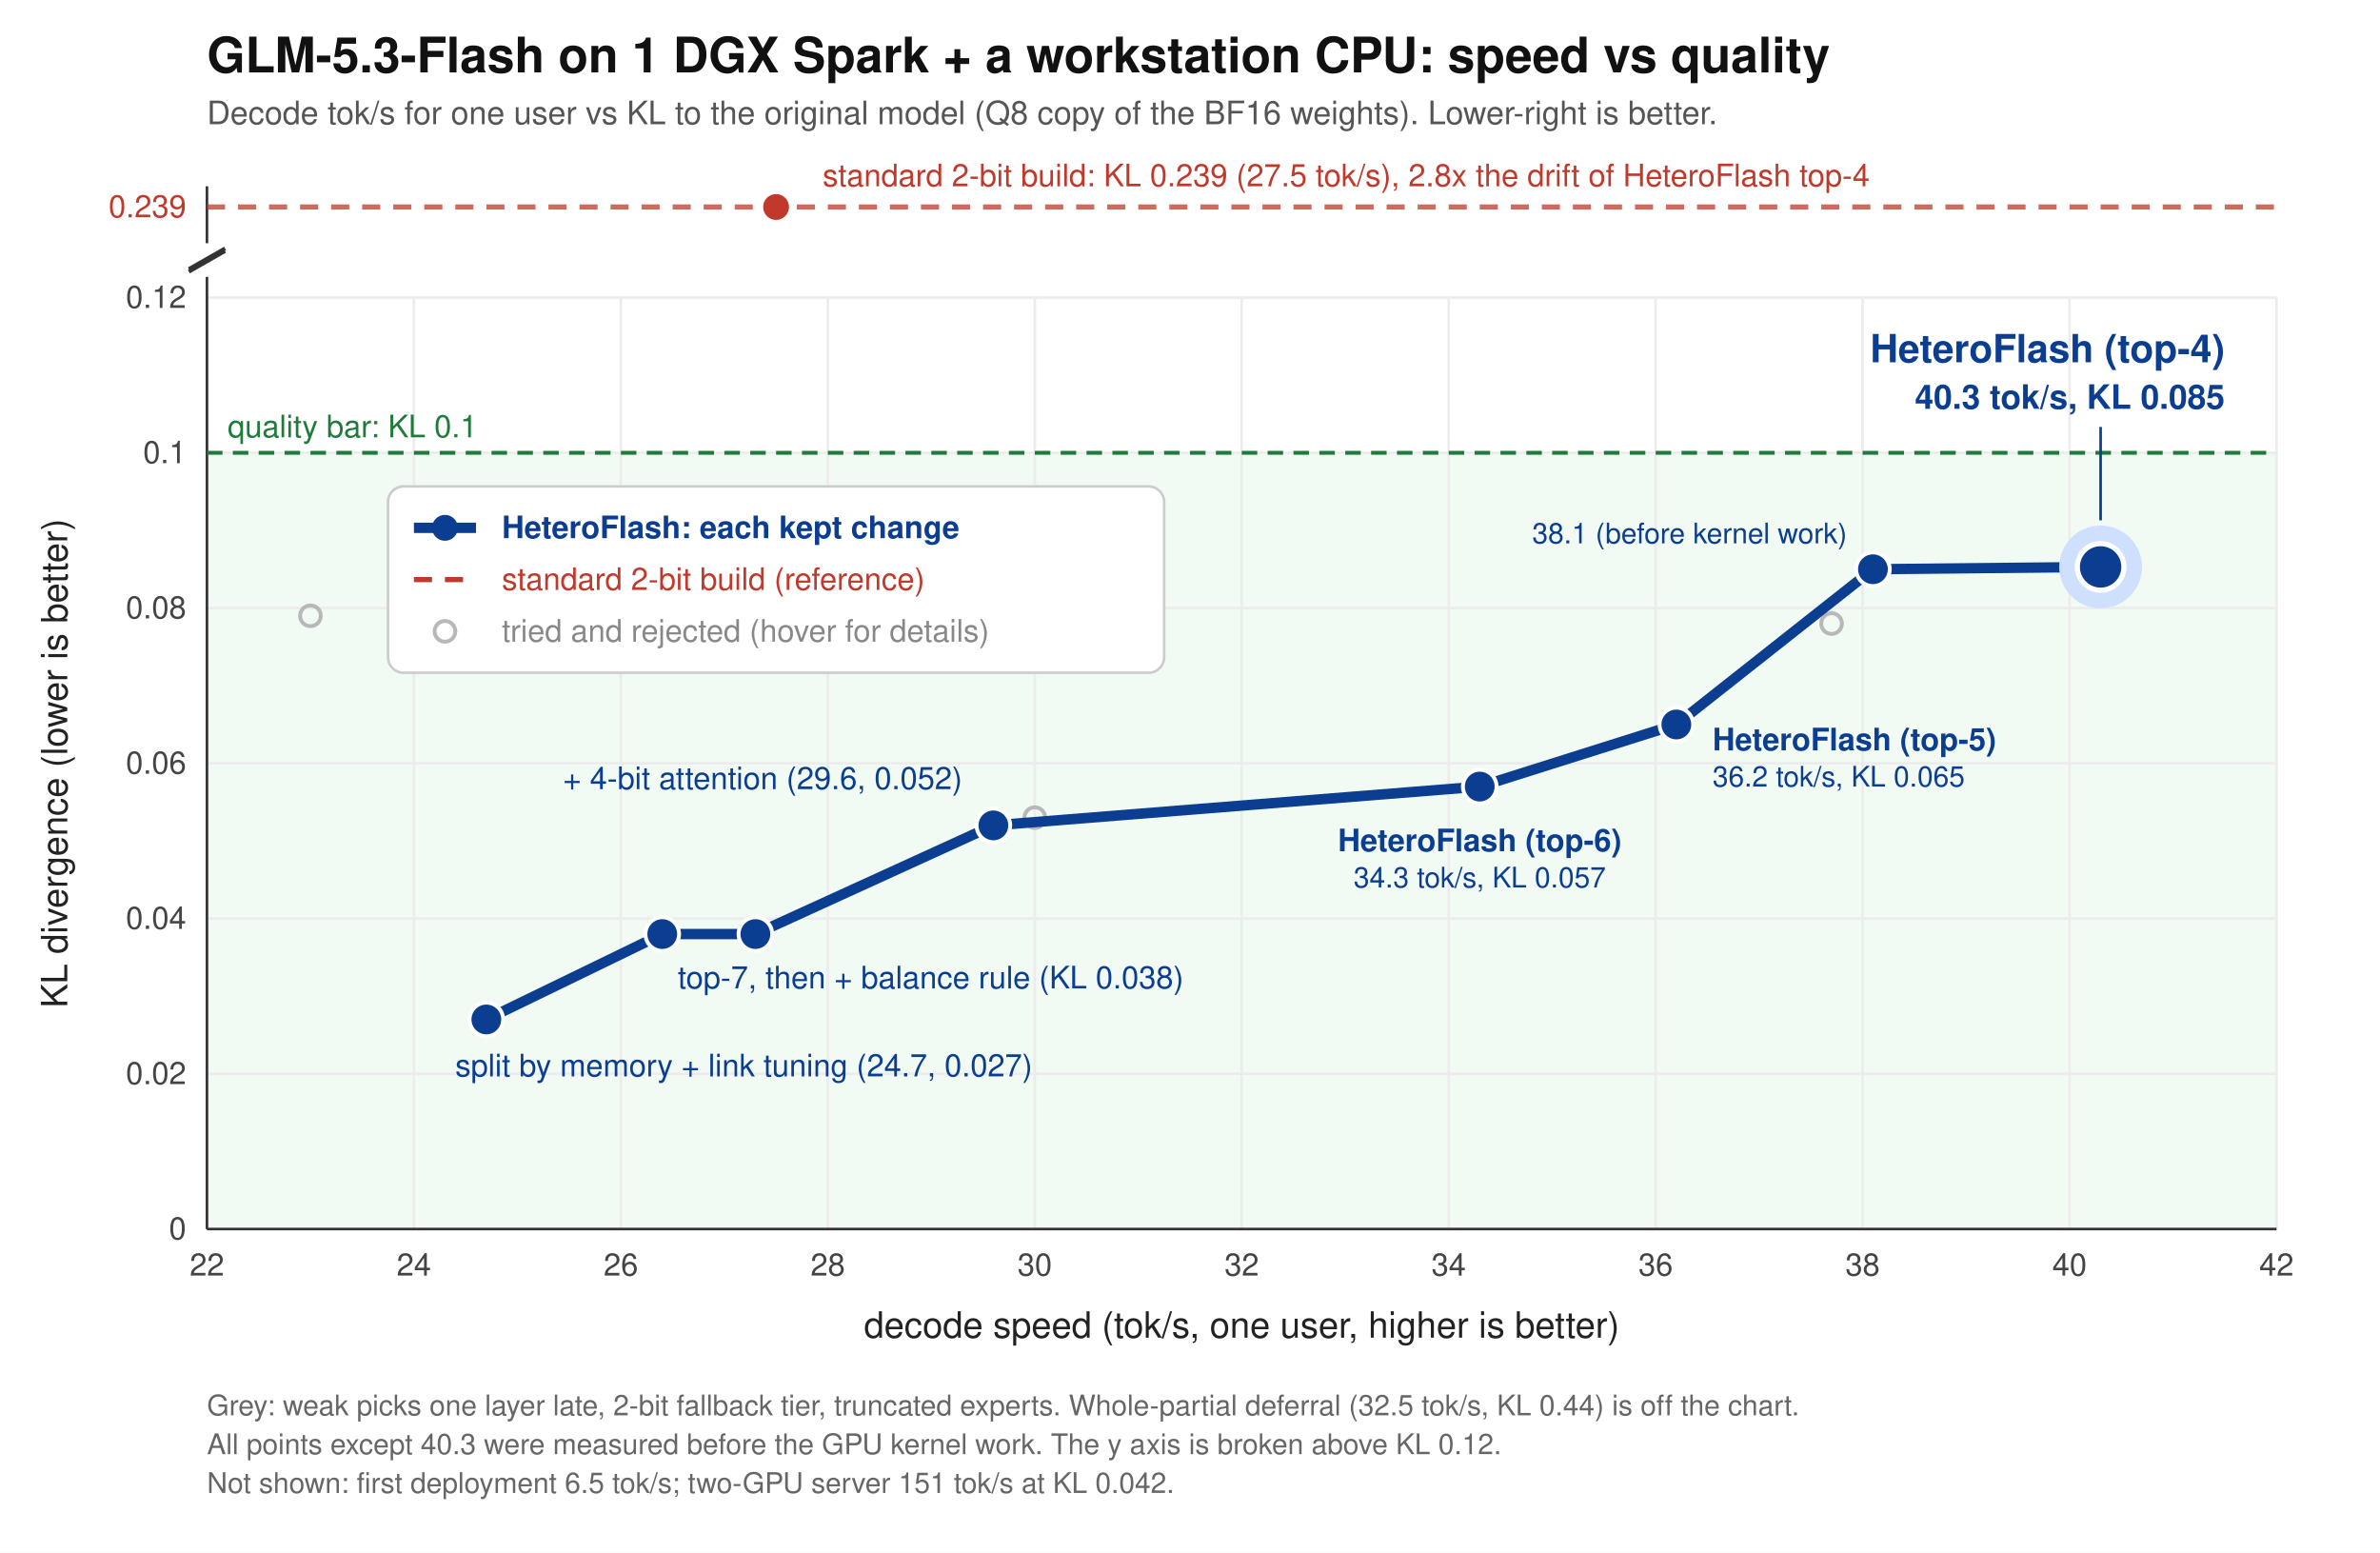
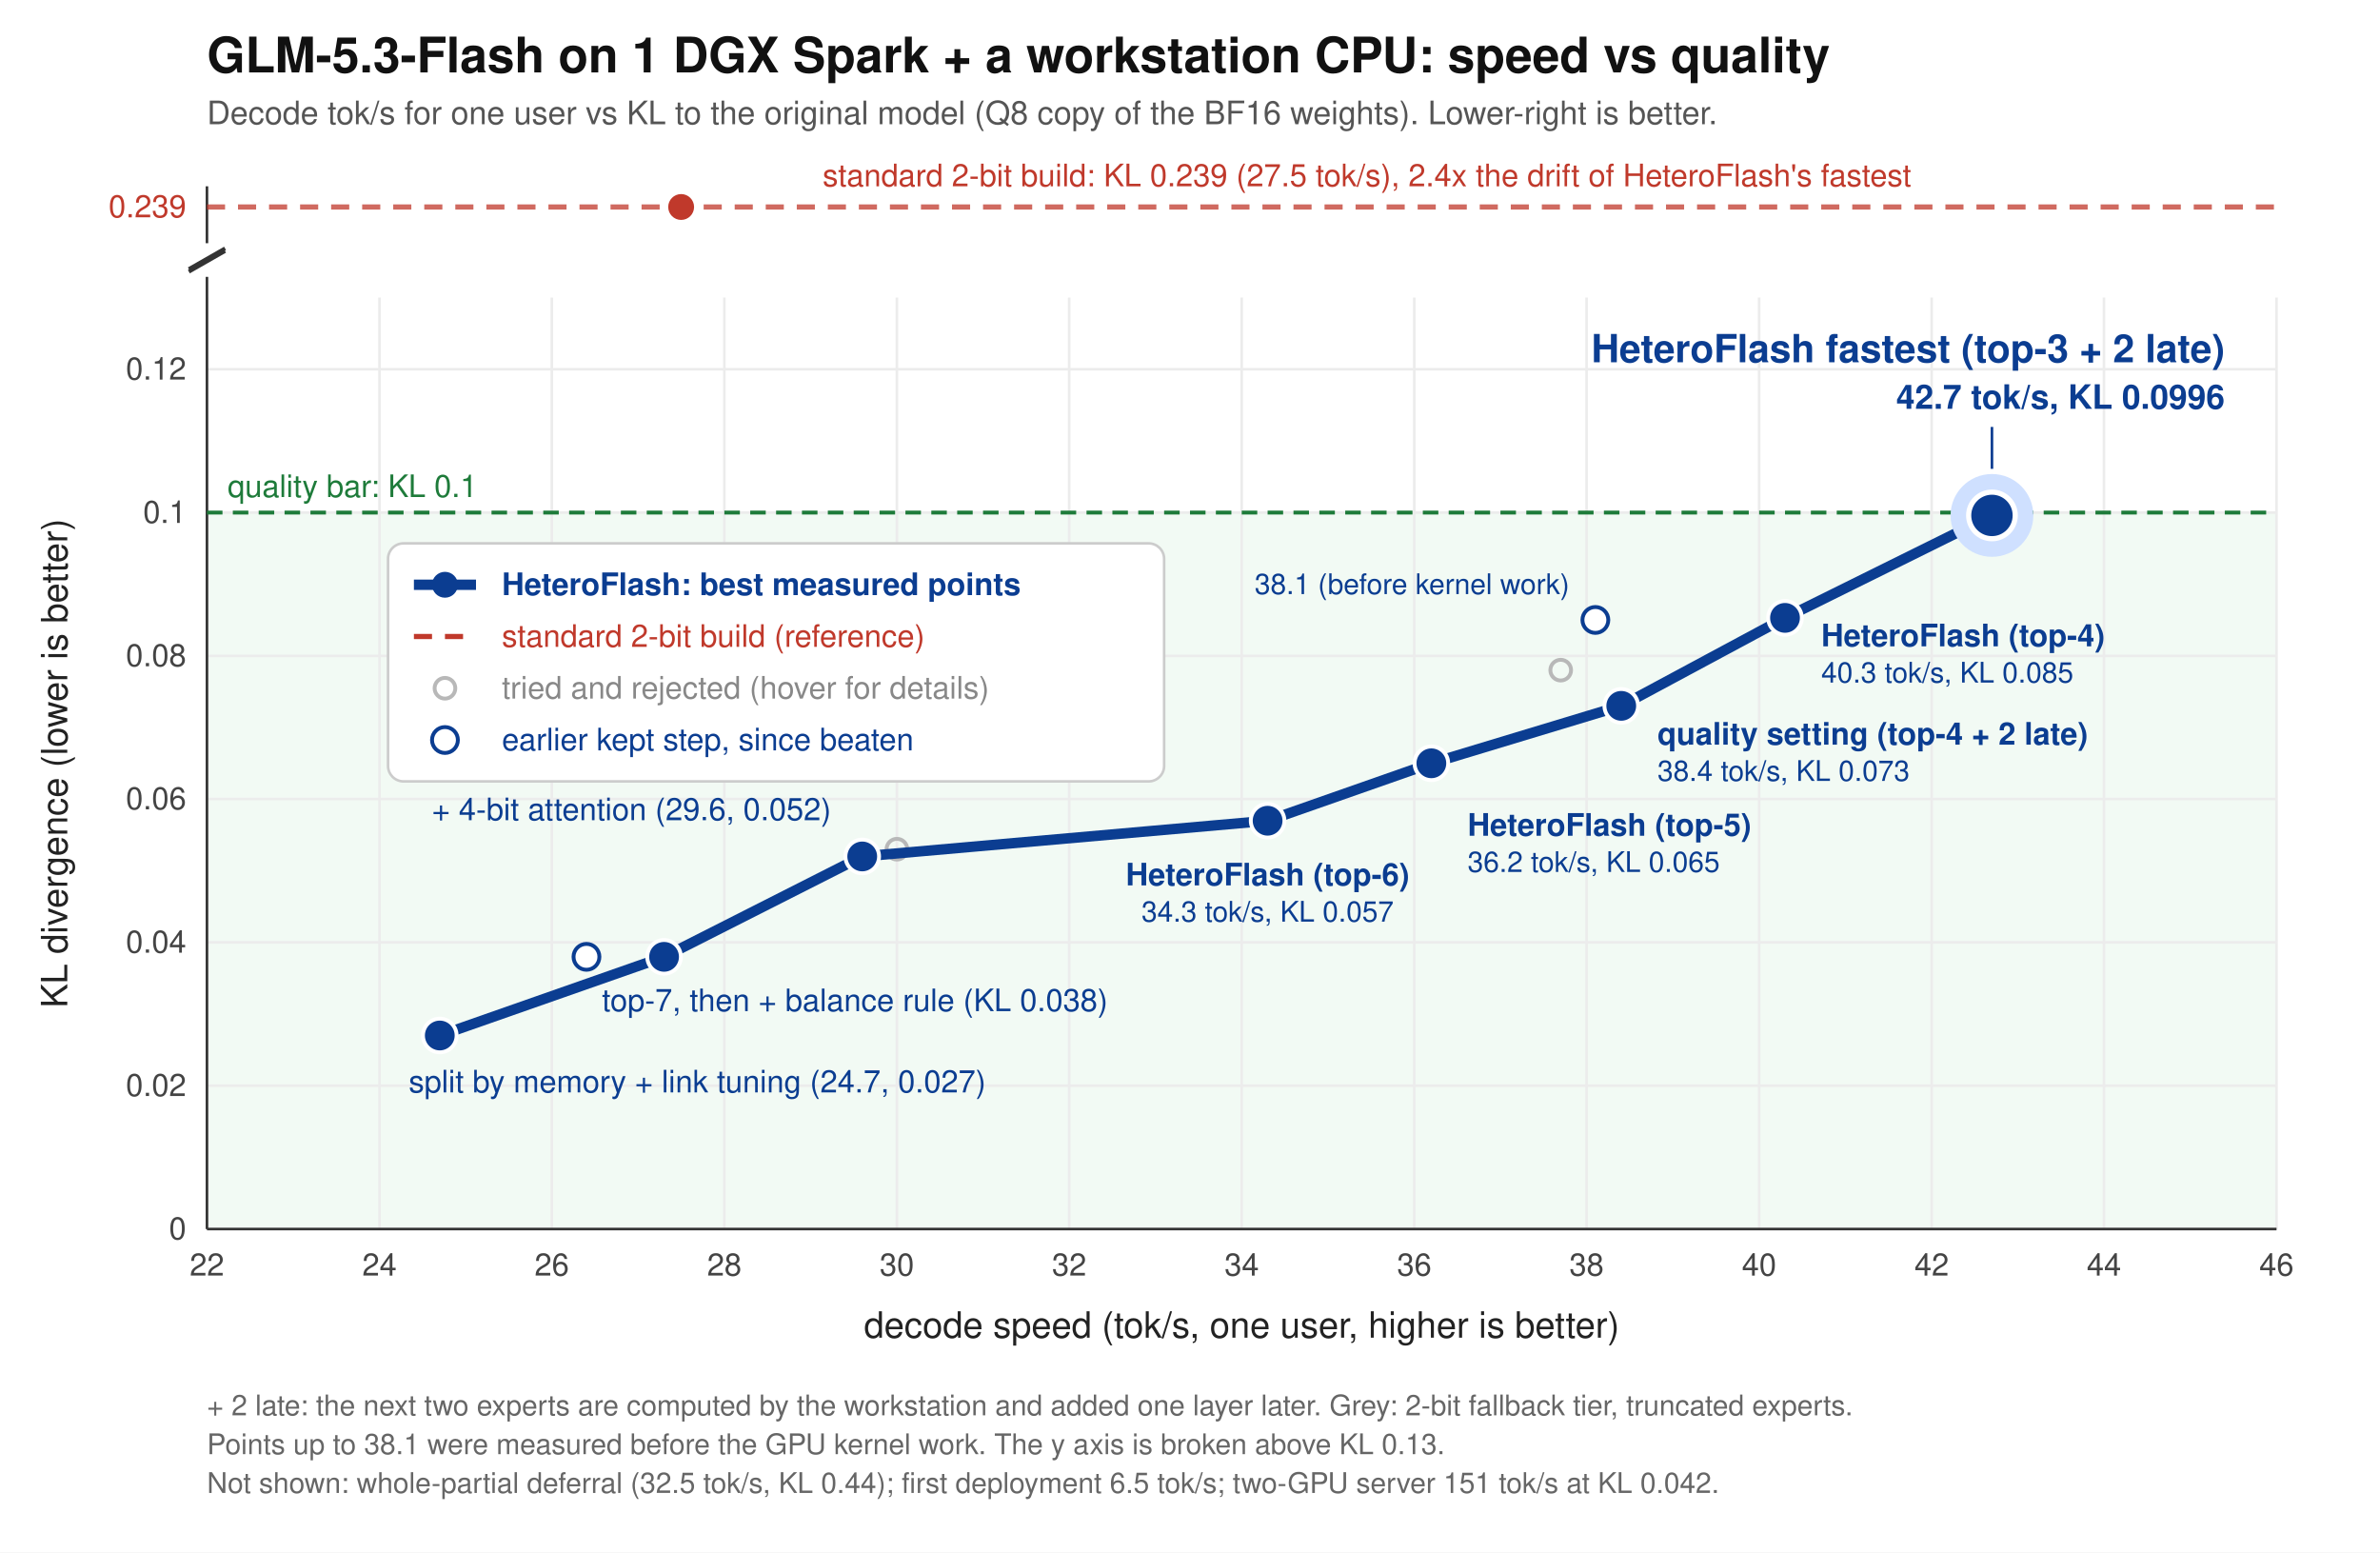
<svg xmlns="http://www.w3.org/2000/svg" viewBox="0 0 920 600" width="920" height="600" font-family="Helvetica,Arial,sans-serif">
  <rect width="920" height="600" fill="#ffffff" />
  <text x="80.0" y="28.0" font-size="19" fill="#111" text-anchor="start" font-weight="bold">GLM-5.3-Flash on 1 DGX Spark + a workstation CPU: speed vs quality</text>
  <text x="80.0" y="48.0" font-size="12.5" fill="#555" text-anchor="start">Decode tok/s for one user vs KL to the original model (Q8 copy of the BF16 weights). Lower-right is better.</text>
-   <rect x="80" y="175.0" width="800" height="300.0" fill="#f2faf4" />
+   <rect x="80" y="198.1" width="800" height="276.9" fill="#f2faf4" />
  <line x1="80.0" y1="475" x2="80.0" y2="115" stroke="#ececec" />
  <text x="80.0" y="493.0" font-size="12" fill="#444" text-anchor="middle">22</text>
-   <line x1="160.0" y1="475" x2="160.0" y2="115" stroke="#ececec" />
-   <text x="160.0" y="493.0" font-size="12" fill="#444" text-anchor="middle">24</text>
-   <line x1="240.0" y1="475" x2="240.0" y2="115" stroke="#ececec" />
-   <text x="240.0" y="493.0" font-size="12" fill="#444" text-anchor="middle">26</text>
-   <line x1="320.0" y1="475" x2="320.0" y2="115" stroke="#ececec" />
-   <text x="320.0" y="493.0" font-size="12" fill="#444" text-anchor="middle">28</text>
-   <line x1="400.0" y1="475" x2="400.0" y2="115" stroke="#ececec" />
-   <text x="400.0" y="493.0" font-size="12" fill="#444" text-anchor="middle">30</text>
+   <line x1="146.7" y1="475" x2="146.7" y2="115" stroke="#ececec" />
+   <text x="146.7" y="493.0" font-size="12" fill="#444" text-anchor="middle">24</text>
+   <line x1="213.3" y1="475" x2="213.3" y2="115" stroke="#ececec" />
+   <text x="213.3" y="493.0" font-size="12" fill="#444" text-anchor="middle">26</text>
+   <line x1="280.0" y1="475" x2="280.0" y2="115" stroke="#ececec" />
+   <text x="280.0" y="493.0" font-size="12" fill="#444" text-anchor="middle">28</text>
+   <line x1="346.7" y1="475" x2="346.7" y2="115" stroke="#ececec" />
+   <text x="346.7" y="493.0" font-size="12" fill="#444" text-anchor="middle">30</text>
+   <line x1="413.3" y1="475" x2="413.3" y2="115" stroke="#ececec" />
+   <text x="413.3" y="493.0" font-size="12" fill="#444" text-anchor="middle">32</text>
  <line x1="480.0" y1="475" x2="480.0" y2="115" stroke="#ececec" />
-   <text x="480.0" y="493.0" font-size="12" fill="#444" text-anchor="middle">32</text>
-   <line x1="560.0" y1="475" x2="560.0" y2="115" stroke="#ececec" />
-   <text x="560.0" y="493.0" font-size="12" fill="#444" text-anchor="middle">34</text>
-   <line x1="640.0" y1="475" x2="640.0" y2="115" stroke="#ececec" />
-   <text x="640.0" y="493.0" font-size="12" fill="#444" text-anchor="middle">36</text>
-   <line x1="720.0" y1="475" x2="720.0" y2="115" stroke="#ececec" />
-   <text x="720.0" y="493.0" font-size="12" fill="#444" text-anchor="middle">38</text>
-   <line x1="800.0" y1="475" x2="800.0" y2="115" stroke="#ececec" />
-   <text x="800.0" y="493.0" font-size="12" fill="#444" text-anchor="middle">40</text>
+   <text x="480.0" y="493.0" font-size="12" fill="#444" text-anchor="middle">34</text>
+   <line x1="546.7" y1="475" x2="546.7" y2="115" stroke="#ececec" />
+   <text x="546.7" y="493.0" font-size="12" fill="#444" text-anchor="middle">36</text>
+   <line x1="613.3" y1="475" x2="613.3" y2="115" stroke="#ececec" />
+   <text x="613.3" y="493.0" font-size="12" fill="#444" text-anchor="middle">38</text>
+   <line x1="680.0" y1="475" x2="680.0" y2="115" stroke="#ececec" />
+   <text x="680.0" y="493.0" font-size="12" fill="#444" text-anchor="middle">40</text>
+   <line x1="746.7" y1="475" x2="746.7" y2="115" stroke="#ececec" />
+   <text x="746.7" y="493.0" font-size="12" fill="#444" text-anchor="middle">42</text>
+   <line x1="813.3" y1="475" x2="813.3" y2="115" stroke="#ececec" />
+   <text x="813.3" y="493.0" font-size="12" fill="#444" text-anchor="middle">44</text>
  <line x1="880.0" y1="475" x2="880.0" y2="115" stroke="#ececec" />
-   <text x="880.0" y="493.0" font-size="12" fill="#444" text-anchor="middle">42</text>
+   <text x="880.0" y="493.0" font-size="12" fill="#444" text-anchor="middle">46</text>
  <line x1="80" y1="475.0" x2="880" y2="475.0" stroke="#ececec" />
  <text x="72.0" y="479.0" font-size="12" fill="#444" text-anchor="end">0</text>
-   <line x1="80" y1="415.0" x2="880" y2="415.0" stroke="#ececec" />
-   <text x="72.0" y="419.0" font-size="12" fill="#444" text-anchor="end">0.02</text>
-   <line x1="80" y1="355.0" x2="880" y2="355.0" stroke="#ececec" />
-   <text x="72.0" y="359.0" font-size="12" fill="#444" text-anchor="end">0.04</text>
-   <line x1="80" y1="295.0" x2="880" y2="295.0" stroke="#ececec" />
-   <text x="72.0" y="299.0" font-size="12" fill="#444" text-anchor="end">0.06</text>
-   <line x1="80" y1="235.0" x2="880" y2="235.0" stroke="#ececec" />
-   <text x="72.0" y="239.0" font-size="12" fill="#444" text-anchor="end">0.08</text>
-   <line x1="80" y1="175.0" x2="880" y2="175.0" stroke="#ececec" />
-   <text x="72.0" y="179.0" font-size="12" fill="#444" text-anchor="end">0.1</text>
-   <line x1="80" y1="115.0" x2="880" y2="115.0" stroke="#ececec" />
-   <text x="72.0" y="119.0" font-size="12" fill="#444" text-anchor="end">0.12</text>
+   <line x1="80" y1="419.6" x2="880" y2="419.6" stroke="#ececec" />
+   <text x="72.0" y="423.6" font-size="12" fill="#444" text-anchor="end">0.02</text>
+   <line x1="80" y1="364.2" x2="880" y2="364.2" stroke="#ececec" />
+   <text x="72.0" y="368.2" font-size="12" fill="#444" text-anchor="end">0.04</text>
+   <line x1="80" y1="308.8" x2="880" y2="308.8" stroke="#ececec" />
+   <text x="72.0" y="312.8" font-size="12" fill="#444" text-anchor="end">0.06</text>
+   <line x1="80" y1="253.5" x2="880" y2="253.5" stroke="#ececec" />
+   <text x="72.0" y="257.5" font-size="12" fill="#444" text-anchor="end">0.08</text>
+   <line x1="80" y1="198.1" x2="880" y2="198.1" stroke="#ececec" />
+   <text x="72.0" y="202.1" font-size="12" fill="#444" text-anchor="end">0.1</text>
+   <line x1="80" y1="142.7" x2="880" y2="142.7" stroke="#ececec" />
+   <text x="72.0" y="146.7" font-size="12" fill="#444" text-anchor="end">0.12</text>
  <text x="72.0" y="84.0" font-size="12" fill="#c0392b" text-anchor="end">0.239</text>
  <line x1="80" y1="475" x2="880" y2="475" stroke="#333" />
  <line x1="80" y1="475" x2="80" y2="107" stroke="#333" />
  <line x1="80" y1="72" x2="80" y2="94" stroke="#333" />
  <line x1="73" y1="105" x2="87" y2="97" stroke="#333" stroke-width="1.5" />
  <line x1="73" y1="104" x2="87" y2="96" stroke="#333" stroke-width="1.5" />
-   <line x1="80" y1="175.0" x2="880" y2="175.0" stroke="#1e7b3a" stroke-width="1.5" stroke-dasharray="6 4" />
-   <text x="88.0" y="169.0" font-size="12" fill="#1e7b3a" text-anchor="start">quality bar: KL 0.1</text>
+   <line x1="80" y1="198.1" x2="880" y2="198.1" stroke="#1e7b3a" stroke-width="1.5" stroke-dasharray="6 4" />
+   <text x="88.0" y="192.1" font-size="12" fill="#1e7b3a" text-anchor="start">quality bar: KL 0.1</text>
  <line x1="80" y1="80" x2="880" y2="80" stroke="#c0392b" stroke-opacity="0.75" stroke-width="2" stroke-dasharray="7 5" />
-   <text x="318.0" y="72.0" font-size="12" fill="#c0392b" text-anchor="start">standard 2-bit build: KL 0.239 (27.5 tok/s), 2.8x the drift of HeteroFlash top-4</text>
+   <text x="318.0" y="72.0" font-size="12" fill="#c0392b" text-anchor="start">standard 2-bit build: KL 0.239 (27.5 tok/s), 2.4x the drift of HeteroFlash's fastest</text>
  <g>
-     <circle cx="300.0" cy="80.0" r="12" fill="#fff" fill-opacity="0" />
-     <circle cx="300.0" cy="80" r="5" fill="#c0392b" />
+     <circle cx="263.3" cy="80.0" r="12" fill="#fff" fill-opacity="0" />
+     <circle cx="263.3" cy="80" r="5" fill="#c0392b" />
  </g>
  <g>
-     <circle cx="120.0" cy="238.0" r="12" fill="#fff" fill-opacity="0" />
-     <circle cx="120.0" cy="238.0" r="4" fill="none" stroke="#b8b8b8" stroke-width="1.5" />
+     <circle cx="346.7" cy="328.2" r="12" fill="#fff" fill-opacity="0" />
+     <circle cx="346.7" cy="328.2" r="4" fill="none" stroke="#b8b8b8" stroke-width="1.5" />
  </g>
  <g>
-     <circle cx="400.0" cy="316.0" r="12" fill="#fff" fill-opacity="0" />
-     <circle cx="400.0" cy="316.0" r="4" fill="none" stroke="#b8b8b8" stroke-width="1.5" />
+     <circle cx="603.3" cy="259.0" r="12" fill="#fff" fill-opacity="0" />
+     <circle cx="603.3" cy="259.0" r="4" fill="none" stroke="#b8b8b8" stroke-width="1.5" />
  </g>
  <g>
-     <circle cx="708.0" cy="241.0" r="12" fill="#fff" fill-opacity="0" />
-     <circle cx="708.0" cy="241.0" r="4" fill="none" stroke="#b8b8b8" stroke-width="1.5" />
-   </g>
-   <polyline fill="none" stroke="#0b3d91" stroke-width="4" stroke-linejoin="round" points="188.0,394.0 256.0,361.0 292.0,361.0 384.0,319.0 572.0,304.0 648.0,280.0 724.0,220.0 812.0,219.1" />
-   <g>
-     <circle cx="188.0" cy="394.0" r="12" fill="#fff" fill-opacity="0" />
-     <circle cx="188.0" cy="394.0" r="6.5" fill="#0b3d91" stroke="#fff" stroke-width="1.5" />
+     <circle cx="226.7" cy="369.8" r="12" fill="#fff" fill-opacity="0" />
+     <circle cx="226.7" cy="369.8" r="5" fill="#fff" stroke="#0b3d91" stroke-width="1.5" />
  </g>
  <g>
-     <circle cx="256.0" cy="361.0" r="12" fill="#fff" fill-opacity="0" />
-     <circle cx="256.0" cy="361.0" r="6.5" fill="#0b3d91" stroke="#fff" stroke-width="1.5" />
+     <circle cx="616.7" cy="239.6" r="12" fill="#fff" fill-opacity="0" />
+     <circle cx="616.7" cy="239.6" r="5" fill="#fff" stroke="#0b3d91" stroke-width="1.5" />
+   </g>
+   <polyline fill="none" stroke="#0b3d91" stroke-width="4" stroke-linejoin="round" points="170.0,400.2 256.7,369.8 333.3,331.0 490.0,317.2 553.3,295.0 626.7,272.8 690.0,238.8 770.0,199.2" />
+   <g>
+     <circle cx="170.0" cy="400.2" r="12" fill="#fff" fill-opacity="0" />
+     <circle cx="170.0" cy="400.2" r="6.5" fill="#0b3d91" stroke="#fff" stroke-width="1.5" />
  </g>
  <g>
-     <circle cx="292.0" cy="361.0" r="12" fill="#fff" fill-opacity="0" />
-     <circle cx="292.0" cy="361.0" r="6.5" fill="#0b3d91" stroke="#fff" stroke-width="1.5" />
+     <circle cx="256.7" cy="369.8" r="12" fill="#fff" fill-opacity="0" />
+     <circle cx="256.7" cy="369.8" r="6.5" fill="#0b3d91" stroke="#fff" stroke-width="1.5" />
  </g>
  <g>
-     <circle cx="384.0" cy="319.0" r="12" fill="#fff" fill-opacity="0" />
-     <circle cx="384.0" cy="319.0" r="6.5" fill="#0b3d91" stroke="#fff" stroke-width="1.5" />
+     <circle cx="333.3" cy="331.0" r="12" fill="#fff" fill-opacity="0" />
+     <circle cx="333.3" cy="331.0" r="6.5" fill="#0b3d91" stroke="#fff" stroke-width="1.5" />
  </g>
  <g>
-     <circle cx="572.0" cy="304.0" r="12" fill="#fff" fill-opacity="0" />
-     <circle cx="572.0" cy="304.0" r="6.5" fill="#0b3d91" stroke="#fff" stroke-width="1.5" />
+     <circle cx="490.0" cy="317.2" r="12" fill="#fff" fill-opacity="0" />
+     <circle cx="490.0" cy="317.2" r="6.5" fill="#0b3d91" stroke="#fff" stroke-width="1.5" />
  </g>
  <g>
-     <circle cx="648.0" cy="280.0" r="12" fill="#fff" fill-opacity="0" />
-     <circle cx="648.0" cy="280.0" r="6.5" fill="#0b3d91" stroke="#fff" stroke-width="1.5" />
+     <circle cx="553.3" cy="295.0" r="12" fill="#fff" fill-opacity="0" />
+     <circle cx="553.3" cy="295.0" r="6.5" fill="#0b3d91" stroke="#fff" stroke-width="1.5" />
  </g>
  <g>
-     <circle cx="724.0" cy="220.0" r="12" fill="#fff" fill-opacity="0" />
-     <circle cx="724.0" cy="220.0" r="6.5" fill="#0b3d91" stroke="#fff" stroke-width="1.5" />
+     <circle cx="626.7" cy="272.8" r="12" fill="#fff" fill-opacity="0" />
+     <circle cx="626.7" cy="272.8" r="6.5" fill="#0b3d91" stroke="#fff" stroke-width="1.5" />
  </g>
  <g>
-     <circle cx="812.0" cy="219.1" r="16" fill="#fff" fill-opacity="0" />
-     <circle cx="812.0" cy="219.1" r="16" fill="#cfe0ff" />
-     <circle cx="812.0" cy="219.1" r="9" fill="#0b3d91" stroke="#fff" stroke-width="2" />
+     <circle cx="690.0" cy="238.8" r="12" fill="#fff" fill-opacity="0" />
+     <circle cx="690.0" cy="238.8" r="6.5" fill="#0b3d91" stroke="#fff" stroke-width="1.5" />
  </g>
-   <text x="176.0" y="416.0" font-size="12" fill="#0b3d91" text-anchor="start">split by memory + link tuning (24.7, 0.027)</text>
-   <text x="262.0" y="382.0" font-size="12" fill="#0b3d91" text-anchor="start">top-7, then + balance rule (KL 0.038)</text>
-   <text x="372.0" y="305.0" font-size="12" fill="#0b3d91" text-anchor="end">+ 4-bit attention (29.6, 0.052)</text>
-   <text x="572.0" y="329.0" font-size="12" fill="#0b3d91" text-anchor="middle" font-weight="bold">HeteroFlash (top-6)</text>
-   <text x="572.0" y="343.0" font-size="11" fill="#0b3d91" text-anchor="middle">34.3 tok/s, KL 0.057</text>
-   <text x="662.0" y="290.0" font-size="12" fill="#0b3d91" text-anchor="start" font-weight="bold">HeteroFlash (top-5)</text>
-   <text x="662.0" y="304.0" font-size="11" fill="#0b3d91" text-anchor="start">36.2 tok/s, KL 0.065</text>
-   <text x="714.0" y="210.0" font-size="11" fill="#0b3d91" text-anchor="end">38.1 (before kernel work)</text>
-   <text x="860.0" y="140.0" font-size="15" fill="#0b3d91" text-anchor="end" font-weight="bold">HeteroFlash (top-4)</text>
-   <text x="860.0" y="158.0" font-size="13" fill="#0b3d91" text-anchor="end" font-weight="bold">40.3 tok/s, KL 0.085</text>
-   <line x1="812.0" y1="165" x2="812.0" y2="201.1" stroke="#0b3d91" stroke-width="1" />
-   <rect x="150" y="188" width="300" height="72" rx="6" fill="#fff" stroke="#ccc" />
-   <line x1="160" y1="204" x2="184" y2="204" stroke="#0b3d91" stroke-width="4" />
-   <circle cx="172" cy="204" r="5" fill="#0b3d91" />
-   <text x="194.0" y="208.0" font-size="12" fill="#0b3d91" text-anchor="start" font-weight="bold">HeteroFlash: each kept change</text>
-   <line x1="160" y1="224" x2="184" y2="224" stroke="#c0392b" stroke-width="2" stroke-dasharray="7 5" />
-   <text x="194.0" y="228.0" font-size="12" fill="#c0392b" text-anchor="start">standard 2-bit build (reference)</text>
-   <circle cx="172" cy="244" r="4" fill="none" stroke="#b8b8b8" stroke-width="1.5" />
-   <text x="194.0" y="248.0" font-size="12" fill="#888" text-anchor="start">tried and rejected (hover for details)</text>
+   <g>
+     <circle cx="770.0" cy="199.2" r="16" fill="#fff" fill-opacity="0" />
+     <circle cx="770.0" cy="199.2" r="16" fill="#cfe0ff" />
+     <circle cx="770.0" cy="199.2" r="9" fill="#0b3d91" stroke="#fff" stroke-width="2" />
+   </g>
+   <text x="158.0" y="422.2" font-size="12" fill="#0b3d91" text-anchor="start">split by memory + link tuning (24.7, 0.027)</text>
+   <text x="232.7" y="390.8" font-size="12" fill="#0b3d91" text-anchor="start">top-7, then + balance rule (KL 0.038)</text>
+   <text x="321.3" y="317.0" font-size="12" fill="#0b3d91" text-anchor="end">+ 4-bit attention (29.6, 0.052)</text>
+   <text x="490.0" y="342.2" font-size="12" fill="#0b3d91" text-anchor="middle" font-weight="bold">HeteroFlash (top-6)</text>
+   <text x="490.0" y="356.2" font-size="11" fill="#0b3d91" text-anchor="middle">34.3 tok/s, KL 0.057</text>
+   <text x="567.3" y="323.0" font-size="12" fill="#0b3d91" text-anchor="start" font-weight="bold">HeteroFlash (top-5)</text>
+   <text x="567.3" y="337.0" font-size="11" fill="#0b3d91" text-anchor="start">36.2 tok/s, KL 0.065</text>
+   <text x="606.7" y="229.6" font-size="11" fill="#0b3d91" text-anchor="end">38.1 (before kernel work)</text>
+   <text x="640.7" y="287.8" font-size="12" fill="#0b3d91" text-anchor="start" font-weight="bold">quality setting (top-4 + 2 late)</text>
+   <text x="640.7" y="301.8" font-size="11" fill="#0b3d91" text-anchor="start">38.4 tok/s, KL 0.073</text>
+   <text x="704.0" y="249.8" font-size="12" fill="#0b3d91" text-anchor="start" font-weight="bold">HeteroFlash (top-4)</text>
+   <text x="704.0" y="263.8" font-size="11" fill="#0b3d91" text-anchor="start">40.3 tok/s, KL 0.085</text>
+   <text x="860.0" y="140.0" font-size="15" fill="#0b3d91" text-anchor="end" font-weight="bold">HeteroFlash fastest (top-3 + 2 late)</text>
+   <text x="860.0" y="158.0" font-size="13" fill="#0b3d91" text-anchor="end" font-weight="bold">42.7 tok/s, KL 0.0996</text>
+   <line x1="770.0" y1="165" x2="770.0" y2="181.2" stroke="#0b3d91" stroke-width="1" />
+   <rect x="150" y="210" width="300" height="92" rx="6" fill="#fff" stroke="#ccc" />
+   <line x1="160" y1="226" x2="184" y2="226" stroke="#0b3d91" stroke-width="4" />
+   <circle cx="172" cy="226" r="5" fill="#0b3d91" />
+   <text x="194.0" y="230.0" font-size="12" fill="#0b3d91" text-anchor="start" font-weight="bold">HeteroFlash: best measured points</text>
+   <line x1="160" y1="246" x2="184" y2="246" stroke="#c0392b" stroke-width="2" stroke-dasharray="7 5" />
+   <text x="194.0" y="250.0" font-size="12" fill="#c0392b" text-anchor="start">standard 2-bit build (reference)</text>
+   <circle cx="172" cy="266" r="4" fill="none" stroke="#b8b8b8" stroke-width="1.5" />
+   <text x="194.0" y="270.0" font-size="12" fill="#888" text-anchor="start">tried and rejected (hover for details)</text>
+   <circle cx="172" cy="286" r="5" fill="#fff" stroke="#0b3d91" stroke-width="1.5" />
+   <text x="194.0" y="290.0" font-size="12" fill="#0b3d91" text-anchor="start">earlier kept step, since beaten</text>
  <text x="480.0" y="517.0" font-size="14" fill="#222" text-anchor="middle">decode speed (tok/s, one user, higher is better)</text>
  <text transform="translate(26 295) rotate(-90)" font-size="14" fill="#222" text-anchor="middle">KL divergence (lower is better)</text>
-   <text x="80.0" y="547.0" font-size="11" fill="#666" text-anchor="start">Grey: weak picks one layer late, 2-bit fallback tier, truncated experts. Whole-partial deferral (32.5 tok/s, KL 0.44) is off the chart.</text>
-   <text x="80.0" y="562.0" font-size="11" fill="#666" text-anchor="start">All points except 40.3 were measured before the GPU kernel work. The y axis is broken above KL 0.12.</text>
-   <text x="80.0" y="577.0" font-size="11" fill="#666" text-anchor="start">Not shown: first deployment 6.5 tok/s; two-GPU server 151 tok/s at KL 0.042.</text>
+   <text x="80.0" y="547.0" font-size="11" fill="#666" text-anchor="start">+ 2 late: the next two experts are computed by the workstation and added one layer later. Grey: 2-bit fallback tier, truncated experts.</text>
+   <text x="80.0" y="562.0" font-size="11" fill="#666" text-anchor="start">Points up to 38.1 were measured before the GPU kernel work. The y axis is broken above KL 0.13.</text>
+   <text x="80.0" y="577.0" font-size="11" fill="#666" text-anchor="start">Not shown: whole-partial deferral (32.5 tok/s, KL 0.44); first deployment 6.5 tok/s; two-GPU server 151 tok/s at KL 0.042.</text>
</svg>
